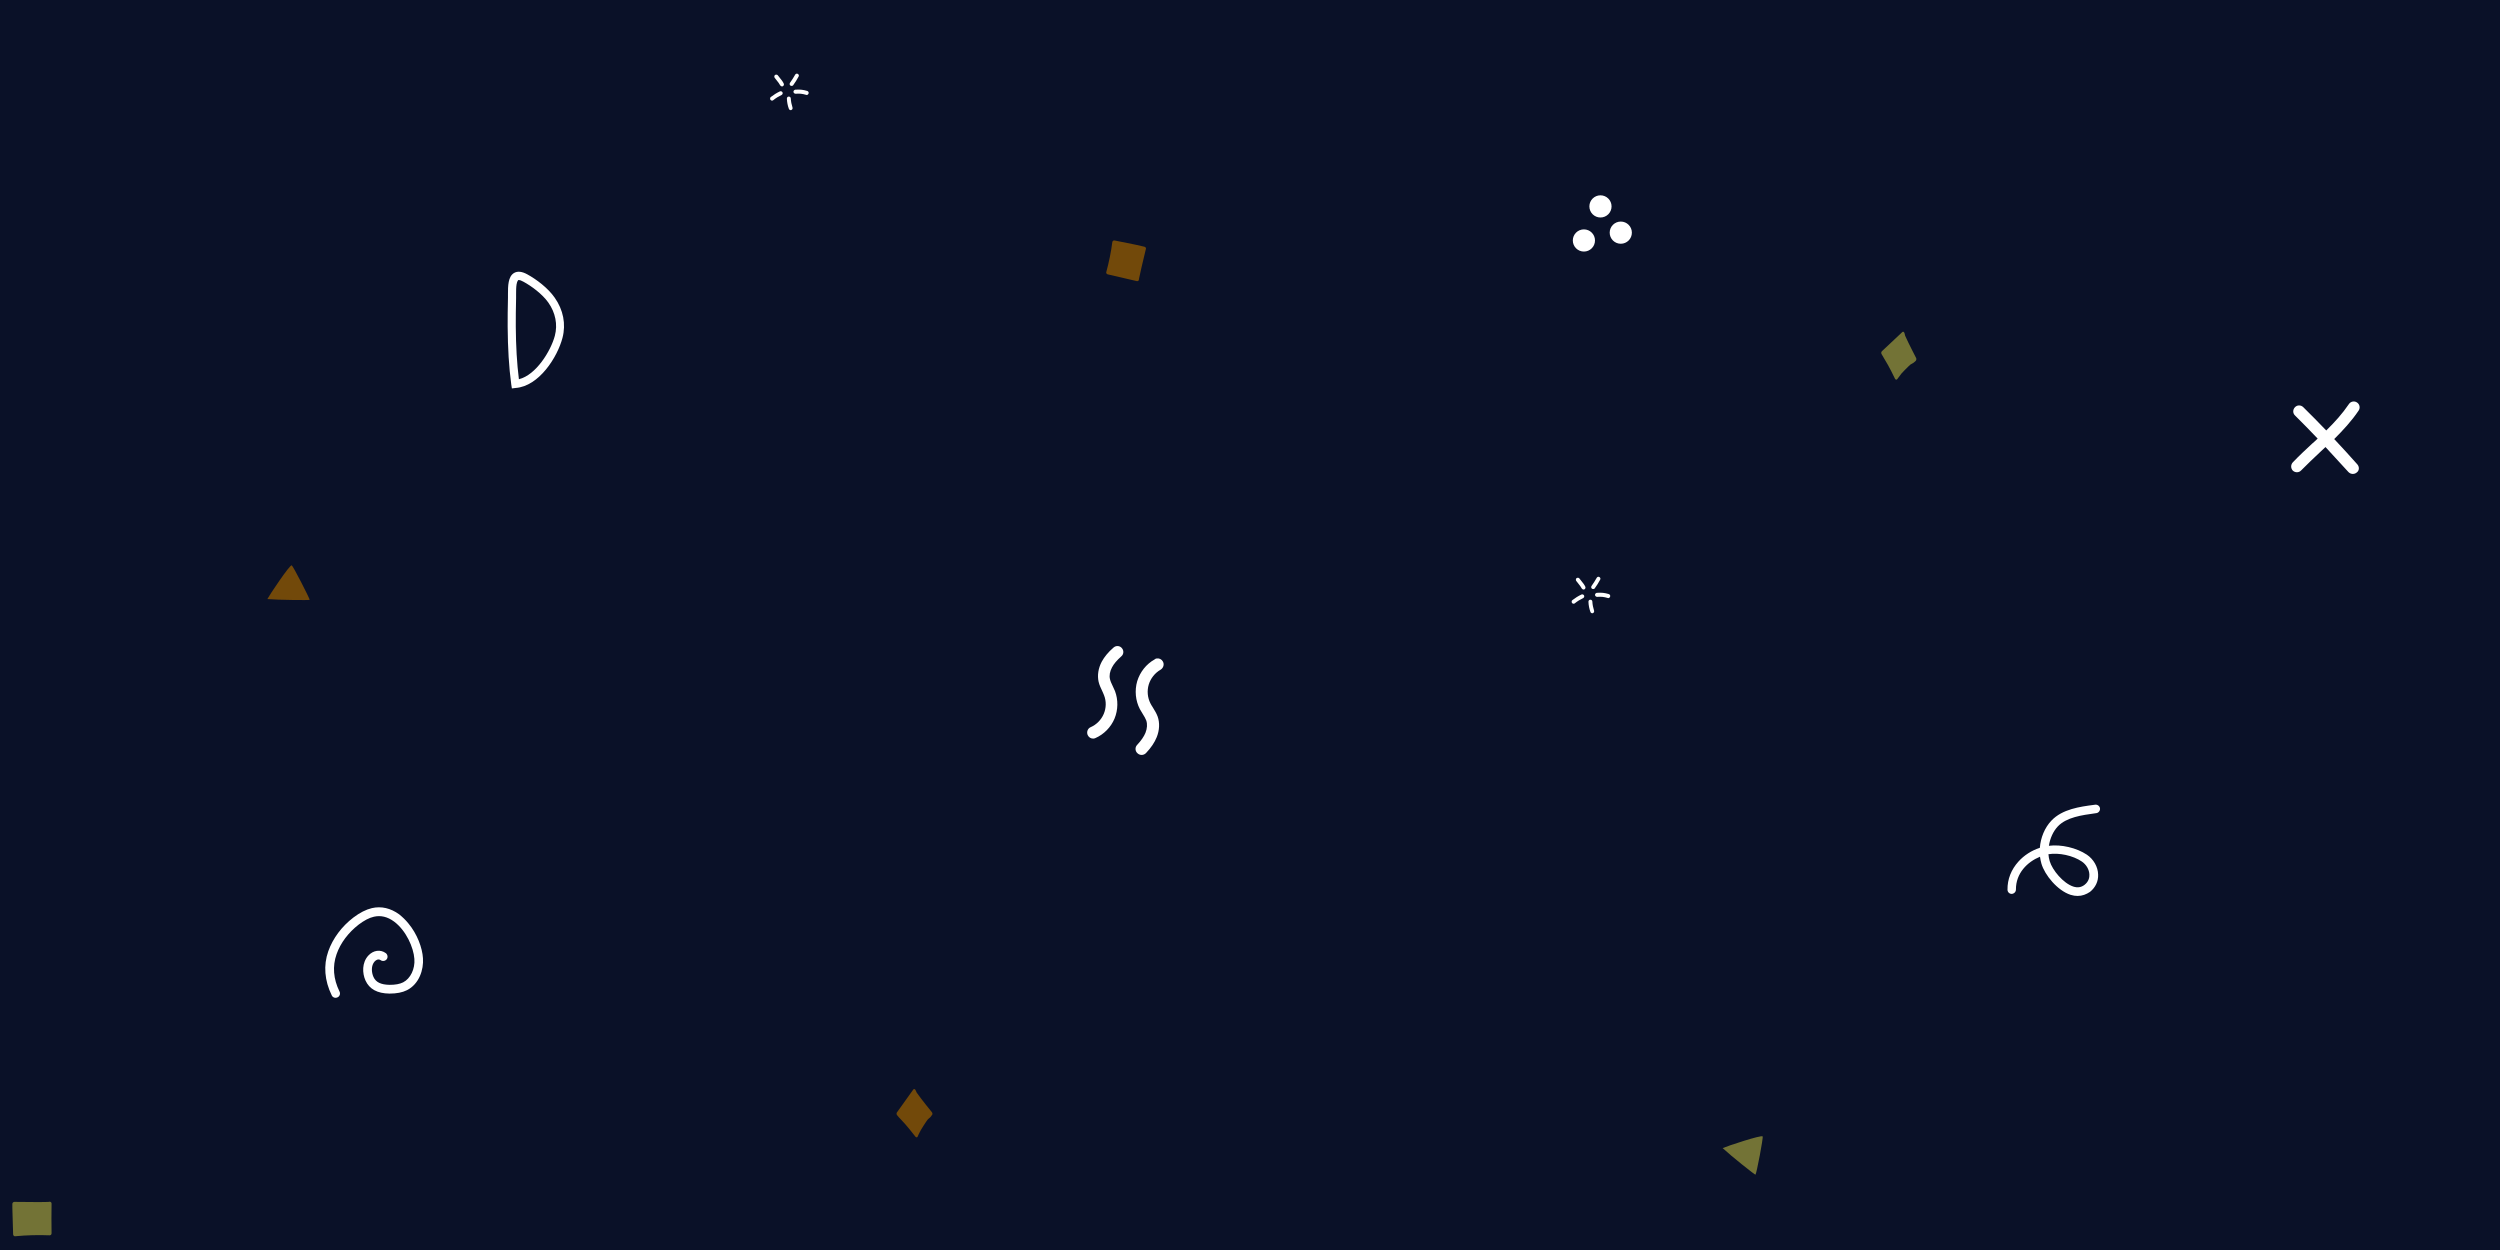
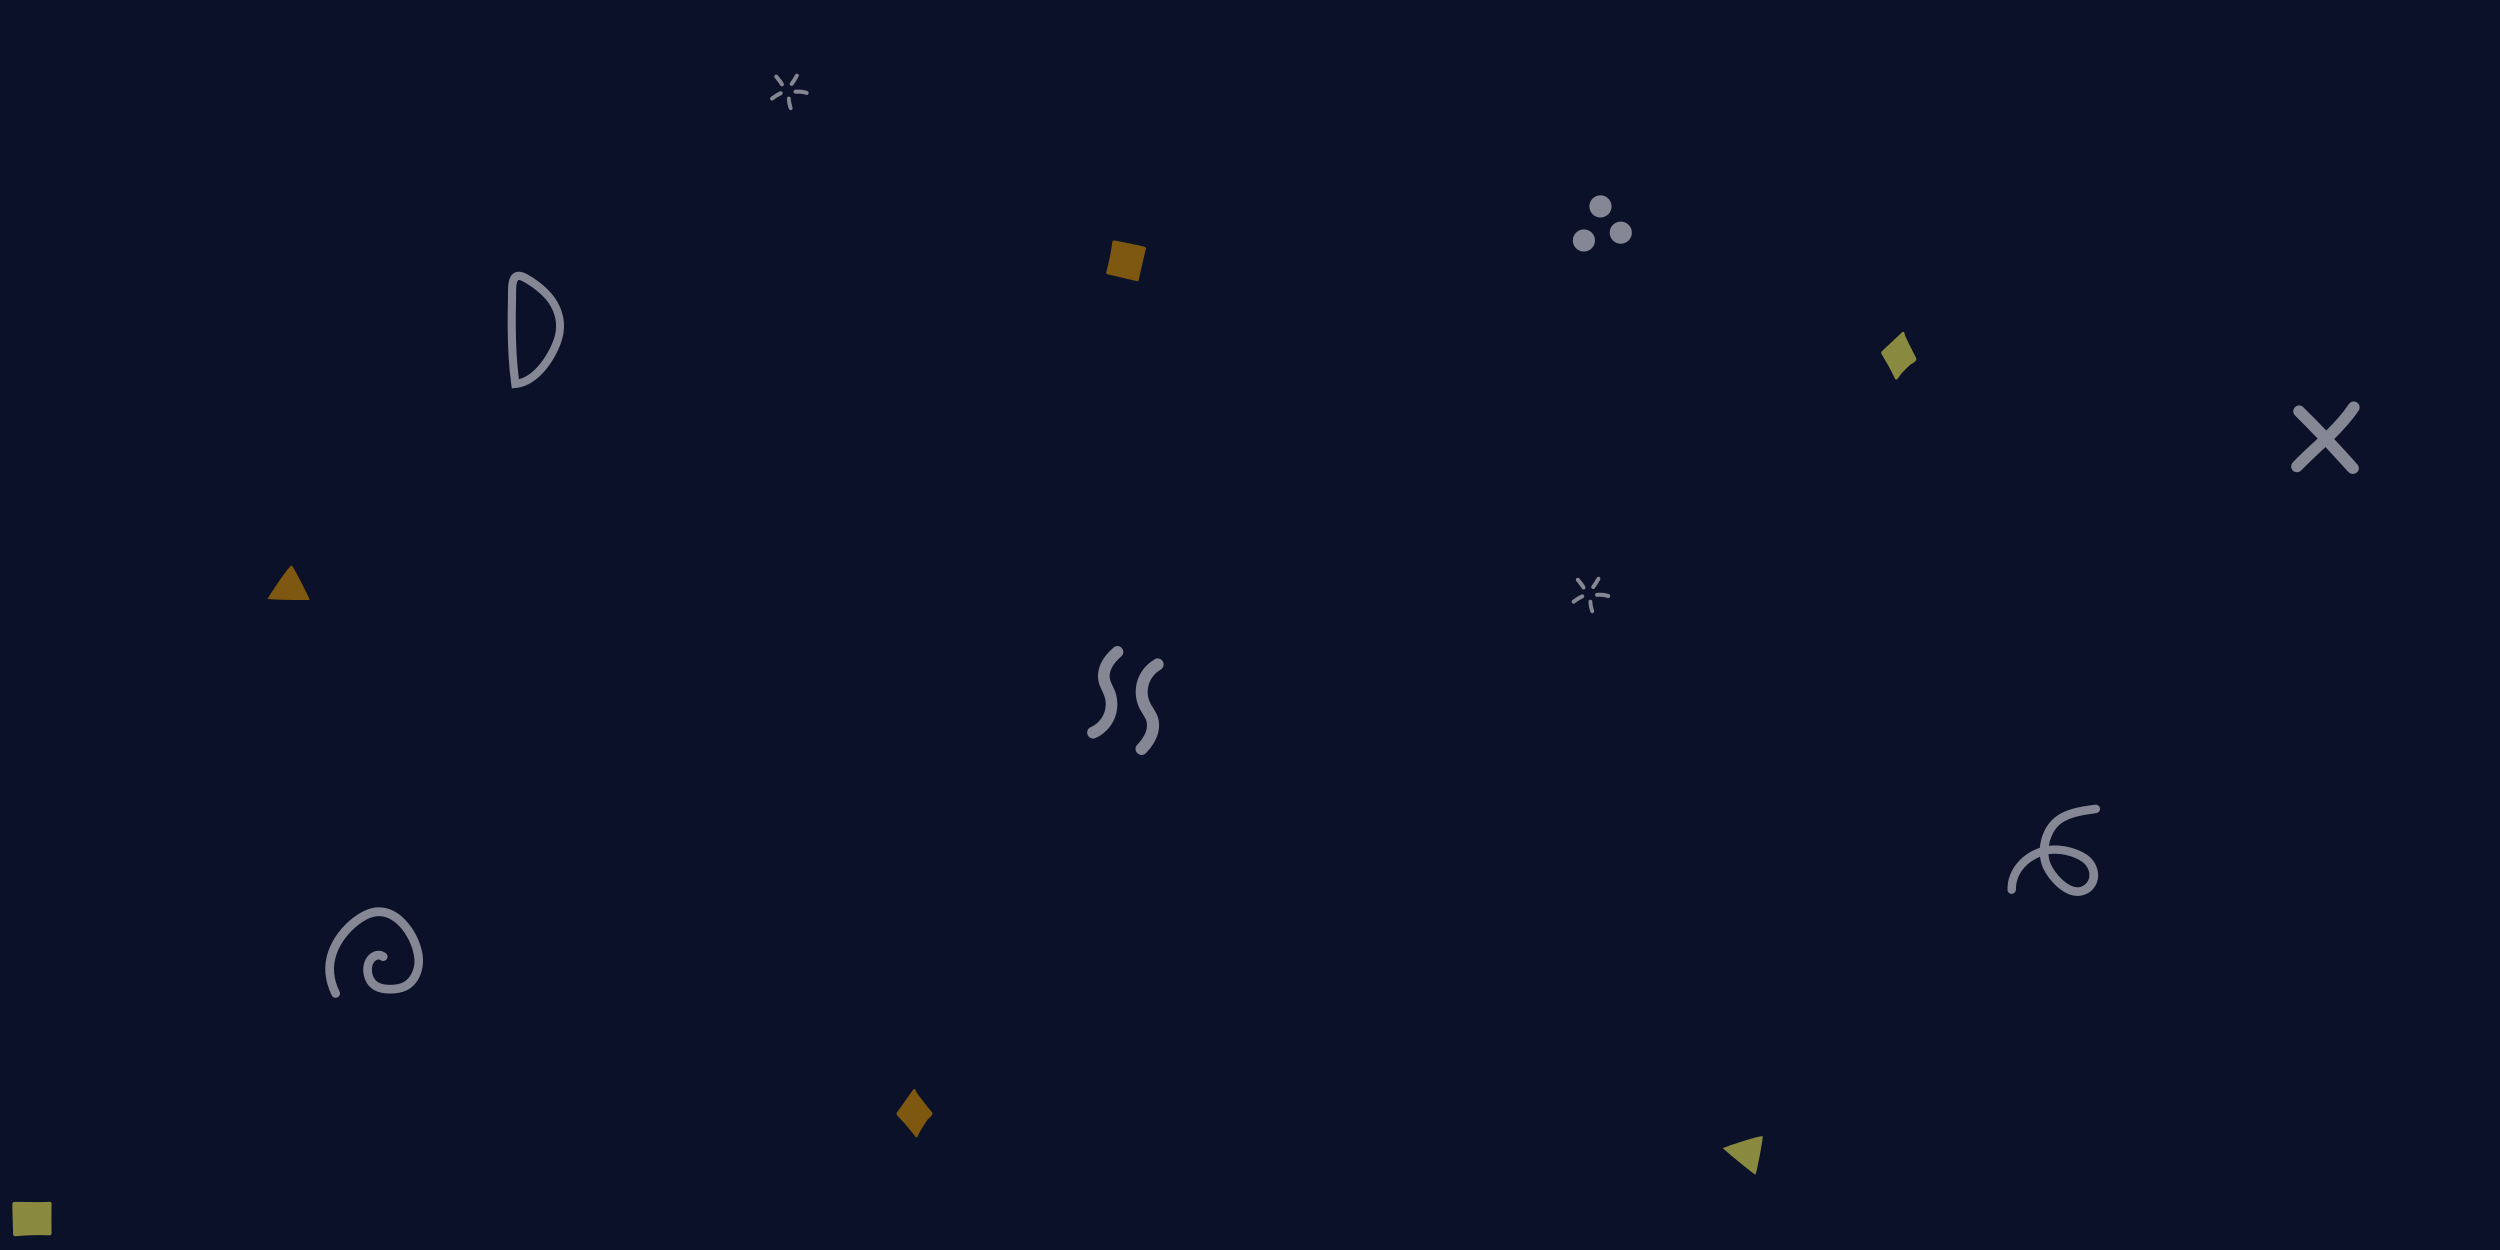
<svg xmlns="http://www.w3.org/2000/svg" width="1600" height="800" viewBox="0 0 1600 800">
  <rect fill="#0A1128" width="1600" height="800" />
-   <path fill="#737336" d="M1102.5 734.8c2.5-1.2 24.8-8.6 25.6-7.5.5.7-3.9 23.8-4.6 24.5C1123.3 752.1 1107.5 739.5 1102.5 734.8zM1226.3 229.1c0-.1-4.9-9.4-7-14.2-.1-.3-.3-1.1-.4-1.6-.1-.4-.3-.7-.6-.9-.3-.2-.6-.1-.8.1l-13.1 12.3c0 0 0 0 0 0-.2.2-.3.5-.4.8 0 .3 0 .7.2 1 .1.1 1.4 2.5 2.1 3.6 2.4 3.7 6.5 12.1 6.5 12.2.2.3.4.5.7.6.3 0 .5-.1.7-.3 0 0 1.8-2.5 2.7-3.6 1.5-1.6 3-3.2 4.6-4.7 1.2-1.2 1.6-1.4 2.1-1.6.5-.3 1.1-.5 2.5-1.9C1226.5 230.4 1226.6 229.6 1226.3 229.1zM33 770.3C33 770.3 33 770.3 33 770.3c0-.7-.5-1.2-1.2-1.2-.1 0-.3 0-.4.1-1.6.2-14.3.1-22.2 0-.3 0-.6.1-.9.4-.2.2-.4.5-.4.9 0 .2 0 4.9.1 5.9l.4 13.6c0 .3.2.6.4.9.2.2.5.3.8.3 0 0 .1 0 .1 0 7.3-.7 14.7-.9 22-.6.3 0 .7-.1.9-.3.2-.2.4-.6.4-.9C32.9 783.3 32.9 776.2 33 770.3z" />
-   <path fill="#72490A" d="M171.1 383.4c1.3-2.5 14.3-22 15.6-21.6.8.3 11.5 21.2 11.5 22.1C198.1 384.2 177.9 384 171.1 383.4zM596.4 711.8c-.1-.1-6.7-8.2-9.7-12.5-.2-.3-.5-1-.7-1.5-.2-.4-.4-.7-.7-.8-.3-.1-.6 0-.8.3L574 712c0 0 0 0 0 0-.2.2-.2.5-.2.9 0 .3.2.7.4.9.1.1 1.8 2.2 2.8 3.1 3.1 3.1 8.8 10.5 8.9 10.6.2.3.5.4.8.4.3 0 .5-.2.6-.5 0 0 1.2-2.8 2-4.1 1.1-1.9 2.3-3.7 3.5-5.5.9-1.4 1.3-1.7 1.7-2 .5-.4 1-.7 2.1-2.4C596.9 713.1 596.8 712.3 596.4 711.8zM727.5 179.9C727.5 179.9 727.5 179.9 727.5 179.9c.6.2 1.3-.2 1.4-.8 0-.1 0-.2 0-.4.2-1.4 2.8-12.6 4.5-19.5.1-.3 0-.6-.2-.8-.2-.3-.5-.4-.8-.5-.2 0-4.7-1.1-5.7-1.3l-13.4-2.7c-.3-.1-.7 0-.9.2-.2.2-.4.4-.5.6 0 0 0 .1 0 .1-.8 6.5-2.2 13.1-3.9 19.4-.1.3 0 .6.2.9.2.3.5.4.8.5C714.8 176.9 721.7 178.5 727.5 179.9zM728.5 178.1c-.1-.1-.2-.2-.4-.2C728.3 177.9 728.4 178 728.5 178.1z" />
-   <g fill-opacity="1" fill="#FFF">
+   <path fill="#898940" d="M1102.5 734.8c2.5-1.2 24.8-8.6 25.6-7.5.5.7-3.9 23.8-4.6 24.5C1123.3 752.1 1107.5 739.5 1102.5 734.8zM1226.3 229.1c0-.1-4.9-9.4-7-14.2-.1-.3-.3-1.1-.4-1.6-.1-.4-.3-.7-.6-.9-.3-.2-.6-.1-.8.1l-13.1 12.3c0 0 0 0 0 0-.2.2-.3.5-.4.8 0 .3 0 .7.2 1 .1.1 1.4 2.5 2.1 3.6 2.4 3.7 6.5 12.1 6.5 12.2.2.3.4.5.7.6.3 0 .5-.1.7-.3 0 0 1.8-2.5 2.7-3.6 1.5-1.6 3-3.2 4.6-4.7 1.2-1.2 1.6-1.4 2.1-1.6.5-.3 1.1-.5 2.5-1.9C1226.5 230.4 1226.6 229.6 1226.3 229.1zM33 770.3C33 770.3 33 770.3 33 770.3c0-.7-.5-1.2-1.2-1.2-.1 0-.3 0-.4.1-1.6.2-14.3.1-22.2 0-.3 0-.6.1-.9.4-.2.2-.4.5-.4.9 0 .2 0 4.9.1 5.9l.4 13.6c0 .3.2.6.4.9.2.2.5.3.8.3 0 0 .1 0 .1 0 7.3-.7 14.7-.9 22-.6.3 0 .7-.1.9-.3.2-.2.4-.6.4-.9C32.9 783.3 32.9 776.2 33 770.3z" />
+   <path fill="#7E5810" d="M171.1 383.4c1.3-2.5 14.3-22 15.6-21.6.8.3 11.5 21.2 11.5 22.1C198.1 384.2 177.9 384 171.1 383.4zM596.4 711.8c-.1-.1-6.7-8.2-9.7-12.5-.2-.3-.5-1-.7-1.5-.2-.4-.4-.7-.7-.8-.3-.1-.6 0-.8.3L574 712c0 0 0 0 0 0-.2.2-.2.5-.2.9 0 .3.2.7.4.9.1.1 1.8 2.2 2.8 3.1 3.1 3.1 8.8 10.5 8.9 10.6.2.3.5.4.8.4.3 0 .5-.2.6-.5 0 0 1.2-2.8 2-4.1 1.1-1.9 2.3-3.7 3.5-5.5.9-1.4 1.3-1.7 1.7-2 .5-.4 1-.7 2.1-2.4C596.9 713.1 596.8 712.3 596.4 711.8zM727.5 179.9C727.5 179.9 727.5 179.9 727.5 179.9c.6.2 1.3-.2 1.4-.8 0-.1 0-.2 0-.4.2-1.4 2.8-12.6 4.5-19.5.1-.3 0-.6-.2-.8-.2-.3-.5-.4-.8-.5-.2 0-4.7-1.1-5.7-1.3l-13.4-2.7c-.3-.1-.7 0-.9.2-.2.2-.4.4-.5.6 0 0 0 .1 0 .1-.8 6.5-2.2 13.1-3.9 19.4-.1.3 0 .6.2.9.2.3.5.4.8.5C714.8 176.9 721.7 178.5 727.5 179.9zM728.5 178.1c-.1-.1-.2-.2-.4-.2C728.3 177.9 728.4 178 728.5 178.1z" />
+   <g fill-opacity="0.5" fill="#FFF">
    <path d="M699.6 472.7c-1.5 0-2.8-.8-3.5-2.3-.8-1.9 0-4.2 1.9-5 3.7-1.6 6.8-4.7 8.4-8.5 1.6-3.8 1.7-8.1.2-11.9-.3-.9-.8-1.8-1.2-2.8-.8-1.7-1.8-3.7-2.3-5.9-.9-4.1-.2-8.6 2-12.8 1.7-3.1 4.1-6.1 7.6-9.1 1.6-1.4 4-1.2 5.3.4 1.4 1.6 1.2 4-.4 5.3-2.8 2.5-4.7 4.7-5.9 7-1.4 2.6-1.9 5.3-1.3 7.6.3 1.4 1 2.8 1.7 4.3.5 1.1 1 2.2 1.5 3.3 2.1 5.6 2 12-.3 17.6-2.3 5.5-6.8 10.1-12.3 12.5C700.6 472.6 700.1 472.7 699.6 472.7zM740.4 421.4c1.5-.2 3 .5 3.8 1.9 1.1 1.8.4 4.2-1.4 5.3-3.7 2.1-6.4 5.6-7.6 9.5-1.2 4-.8 8.4 1.1 12.1.4.9 1 1.7 1.6 2.7 1 1.7 2.2 3.5 3 5.7 1.4 4 1.2 8.7-.6 13.2-1.4 3.4-3.5 6.6-6.8 10.1-1.5 1.6-3.9 1.7-5.5.2-1.6-1.4-1.7-3.9-.2-5.4 2.6-2.8 4.3-5.3 5.3-7.7 1.1-2.8 1.3-5.6.5-7.9-.5-1.3-1.3-2.7-2.2-4.1-.6-1-1.3-2.1-1.9-3.2-2.8-5.4-3.4-11.9-1.7-17.8 1.8-5.9 5.8-11 11.2-14C739.4 421.6 739.9 421.4 740.4 421.4zM261.3 590.9c5.7 6.8 9 15.7 9.4 22.4.5 7.3-2.4 16.4-10.2 20.4-3 1.5-6.7 2.2-11.2 2.2-7.9-.1-12.9-2.9-15.4-8.4-2.1-4.7-2.3-11.4 1.8-15.9 3.2-3.5 7.8-4.1 11.2-1.6 1.2.9 1.5 2.7.6 3.9-.9 1.2-2.7 1.5-3.9.6-1.8-1.3-3.6.6-3.8.8-2.4 2.6-2.1 7-.8 9.9 1.5 3.4 4.7 5 10.4 5.1 3.6 0 6.4-.5 8.6-1.6 4.7-2.4 7.7-8.6 7.2-15-.5-7.3-5.3-18.2-13-23.9-4.2-3.1-8.5-4.1-12.9-3.1-3.1.7-6.2 2.4-9.7 5-6.6 5.1-11.7 11.8-14.2 19-2.7 7.7-2.1 15.8 1.9 23.9.7 1.4.1 3.1-1.3 3.7-1.4.7-3.1.1-3.7-1.3-4.6-9.4-5.4-19.2-2.2-28.2 2.9-8.2 8.6-15.9 16.1-21.6 4.1-3.1 8-5.1 11.8-6 6-1.4 12 0 17.5 4C257.6 586.9 259.6 588.8 261.3 590.9z" />
    <circle cx="1013.7" cy="153.9" r="7.1" />
    <circle cx="1024.3" cy="132.1" r="7.1" />
    <circle cx="1037.3" cy="148.9" r="7.1" />
    <path d="M1508.7 297.2c-4.8-5.4-9.7-10.8-14.8-16.2 5.6-5.6 11.1-11.5 15.6-18.2 1.2-1.7.7-4.1-1-5.2-1.7-1.2-4.1-.7-5.2 1-4.2 6.2-9.1 11.6-14.5 16.9-4.8-5-9.7-10-14.7-14.9-1.5-1.5-3.9-1.5-5.3 0-1.5 1.5-1.5 3.9 0 5.3 4.9 4.8 9.7 9.8 14.5 14.8-1.1 1.1-2.3 2.2-3.5 3.2-4.1 3.8-8.4 7.8-12.4 12-1.4 1.5-1.4 3.8 0 5.3 0 0 0 0 0 0 1.5 1.4 3.9 1.4 5.3-.1 3.9-4 8.1-7.9 12.1-11.7 1.2-1.1 2.3-2.2 3.5-3.3 4.9 5.3 9.8 10.6 14.6 15.9.1.1.1.1.2.2 1.4 1.4 3.7 1.5 5.2.2C1510 301.2 1510.1 298.8 1508.7 297.2zM327.6 248.6l-.4-2.6c-1.5-11.1-2.2-23.2-2.3-37 0-5.5 0-11.5.2-18.5 0-.7 0-1.5 0-2.3 0-5 0-11.2 3.9-13.5 2.2-1.3 5.1-1 8.5.9 5.7 3.1 13.2 8.7 17.5 14.9 5.5 7.8 7.3 16.9 5 25.7-3.2 12.3-15 31-30 32.1L327.6 248.6zM332.1 179.2c-.2 0-.3 0-.4.1-.1.1-.7.5-1.1 2.7-.3 1.9-.3 4.2-.3 6.3 0 .8 0 1.7 0 2.4-.2 6.9-.2 12.8-.2 18.3.1 12.5.7 23.5 2 33.7 11-2.7 20.4-18.1 23-27.8 1.9-7.2.4-14.8-4.2-21.3l0 0C347 188.1 340 183 335 180.3 333.6 179.5 332.6 179.2 332.1 179.2zM516.3 60.8c-.1 0-.2 0-.4-.1-2.4-.7-4-.9-6.7-.7-.7 0-1.3-.5-1.4-1.2 0-.7.5-1.3 1.2-1.4 3.1-.2 4.9 0 7.6.8.7.2 1.1.9.9 1.6C517.3 60.4 516.8 60.8 516.3 60.8zM506.1 70.5c-.5 0-1-.3-1.2-.8-.8-2.1-1.2-4.3-1.3-6.6 0-.7.5-1.3 1.2-1.3.7 0 1.3.5 1.3 1.2.1 2 .5 3.9 1.1 5.8.2.7-.1 1.4-.8 1.6C506.4 70.5 506.2 70.5 506.1 70.5zM494.1 64.4c-.4 0-.8-.2-1-.5-.4-.6-.3-1.4.2-1.8 1.8-1.4 3.7-2.6 5.8-3.6.6-.3 1.4 0 1.7.6.3.6 0 1.4-.6 1.7-1.9.9-3.7 2-5.3 3.3C494.7 64.3 494.4 64.4 494.1 64.4zM500.5 55.3c-.5 0-.9-.3-1.2-.7-.5-1-1.2-1.9-2.4-3.4-.3-.4-.7-.9-1.1-1.4-.4-.6-.3-1.4.2-1.8.6-.4 1.4-.3 1.8.2.4.5.8 1 1.1 1.4 1.3 1.6 2.1 2.6 2.7 3.9.3.6 0 1.4-.6 1.7C500.9 55.3 500.7 55.3 500.5 55.3zM506.7 55c-.3 0-.5-.1-.8-.2-.6-.4-.7-1.2-.3-1.8 1.2-1.7 2.3-3.4 3.3-5.2.3-.6 1.1-.9 1.7-.5.6.3.9 1.1.5 1.7-1 1.9-2.2 3.8-3.5 5.6C507.4 54.8 507.1 55 506.7 55zM1029.3 382.8c-.1 0-.2 0-.4-.1-2.4-.7-4-.9-6.7-.7-.7 0-1.3-.5-1.4-1.2 0-.7.5-1.3 1.2-1.4 3.1-.2 4.9 0 7.6.8.7.2 1.1.9.9 1.6C1030.3 382.4 1029.8 382.8 1029.3 382.8zM1019.1 392.5c-.5 0-1-.3-1.2-.8-.8-2.1-1.2-4.3-1.3-6.6 0-.7.5-1.3 1.2-1.3.7 0 1.3.5 1.3 1.2.1 2 .5 3.9 1.1 5.8.2.7-.1 1.4-.8 1.6C1019.4 392.5 1019.2 392.5 1019.1 392.5zM1007.1 386.4c-.4 0-.8-.2-1-.5-.4-.6-.3-1.4.2-1.8 1.8-1.4 3.7-2.6 5.8-3.6.6-.3 1.4 0 1.7.6.3.6 0 1.4-.6 1.7-1.9.9-3.7 2-5.3 3.3C1007.7 386.3 1007.4 386.4 1007.1 386.4zM1013.5 377.3c-.5 0-.9-.3-1.2-.7-.5-1-1.2-1.9-2.4-3.4-.3-.4-.7-.9-1.1-1.4-.4-.6-.3-1.4.2-1.8.6-.4 1.4-.3 1.8.2.4.5.8 1 1.1 1.4 1.3 1.6 2.1 2.6 2.7 3.9.3.6 0 1.4-.6 1.7C1013.9 377.3 1013.7 377.3 1013.5 377.3zM1019.7 377c-.3 0-.5-.1-.8-.2-.6-.4-.7-1.2-.3-1.8 1.2-1.7 2.3-3.4 3.3-5.2.3-.6 1.1-.9 1.7-.5.6.3.9 1.1.5 1.7-1 1.9-2.2 3.8-3.5 5.6C1020.4 376.8 1020.1 377 1019.7 377zM1329.7 573.4c-1.4 0-2.9-.2-4.5-.7-8.4-2.7-16.6-12.7-18.7-20-.4-1.4-.7-2.9-.9-4.4-8.1 3.3-15.5 10.6-15.4 21 0 1.5-1.2 2.7-2.7 2.8 0 0 0 0 0 0-1.5 0-2.7-1.2-2.7-2.7-.1-6.7 2.4-12.9 7-18 3.6-4 8.4-7.1 13.7-8.8.5-6.5 3.1-12.9 7.4-17.4 7-7.4 18.2-8.9 27.3-10.1l.7-.1c1.5-.2 2.9.9 3.1 2.3.2 1.5-.9 2.9-2.3 3.1l-.7.1c-8.6 1.2-18.4 2.5-24 8.4-3 3.2-5 7.7-5.7 12.4 7.9-1 17.7 1.3 24.3 5.7 4.3 2.9 7.1 7.8 7.2 12.7.2 4.3-1.7 8.3-5.2 11.1C1335.2 572.4 1332.6 573.4 1329.7 573.4zM1311 546.7c.1 1.5.4 3 .8 4.4 1.7 5.8 8.7 14.2 15.1 16.3 2.8.9 5.1.5 7.2-1.1 2.7-2.1 3.2-4.8 3.1-6.6-.1-3.2-2-6.4-4.8-8.3C1326.7 547.5 1317.7 545.6 1311 546.7z" />
  </g>
</svg>
